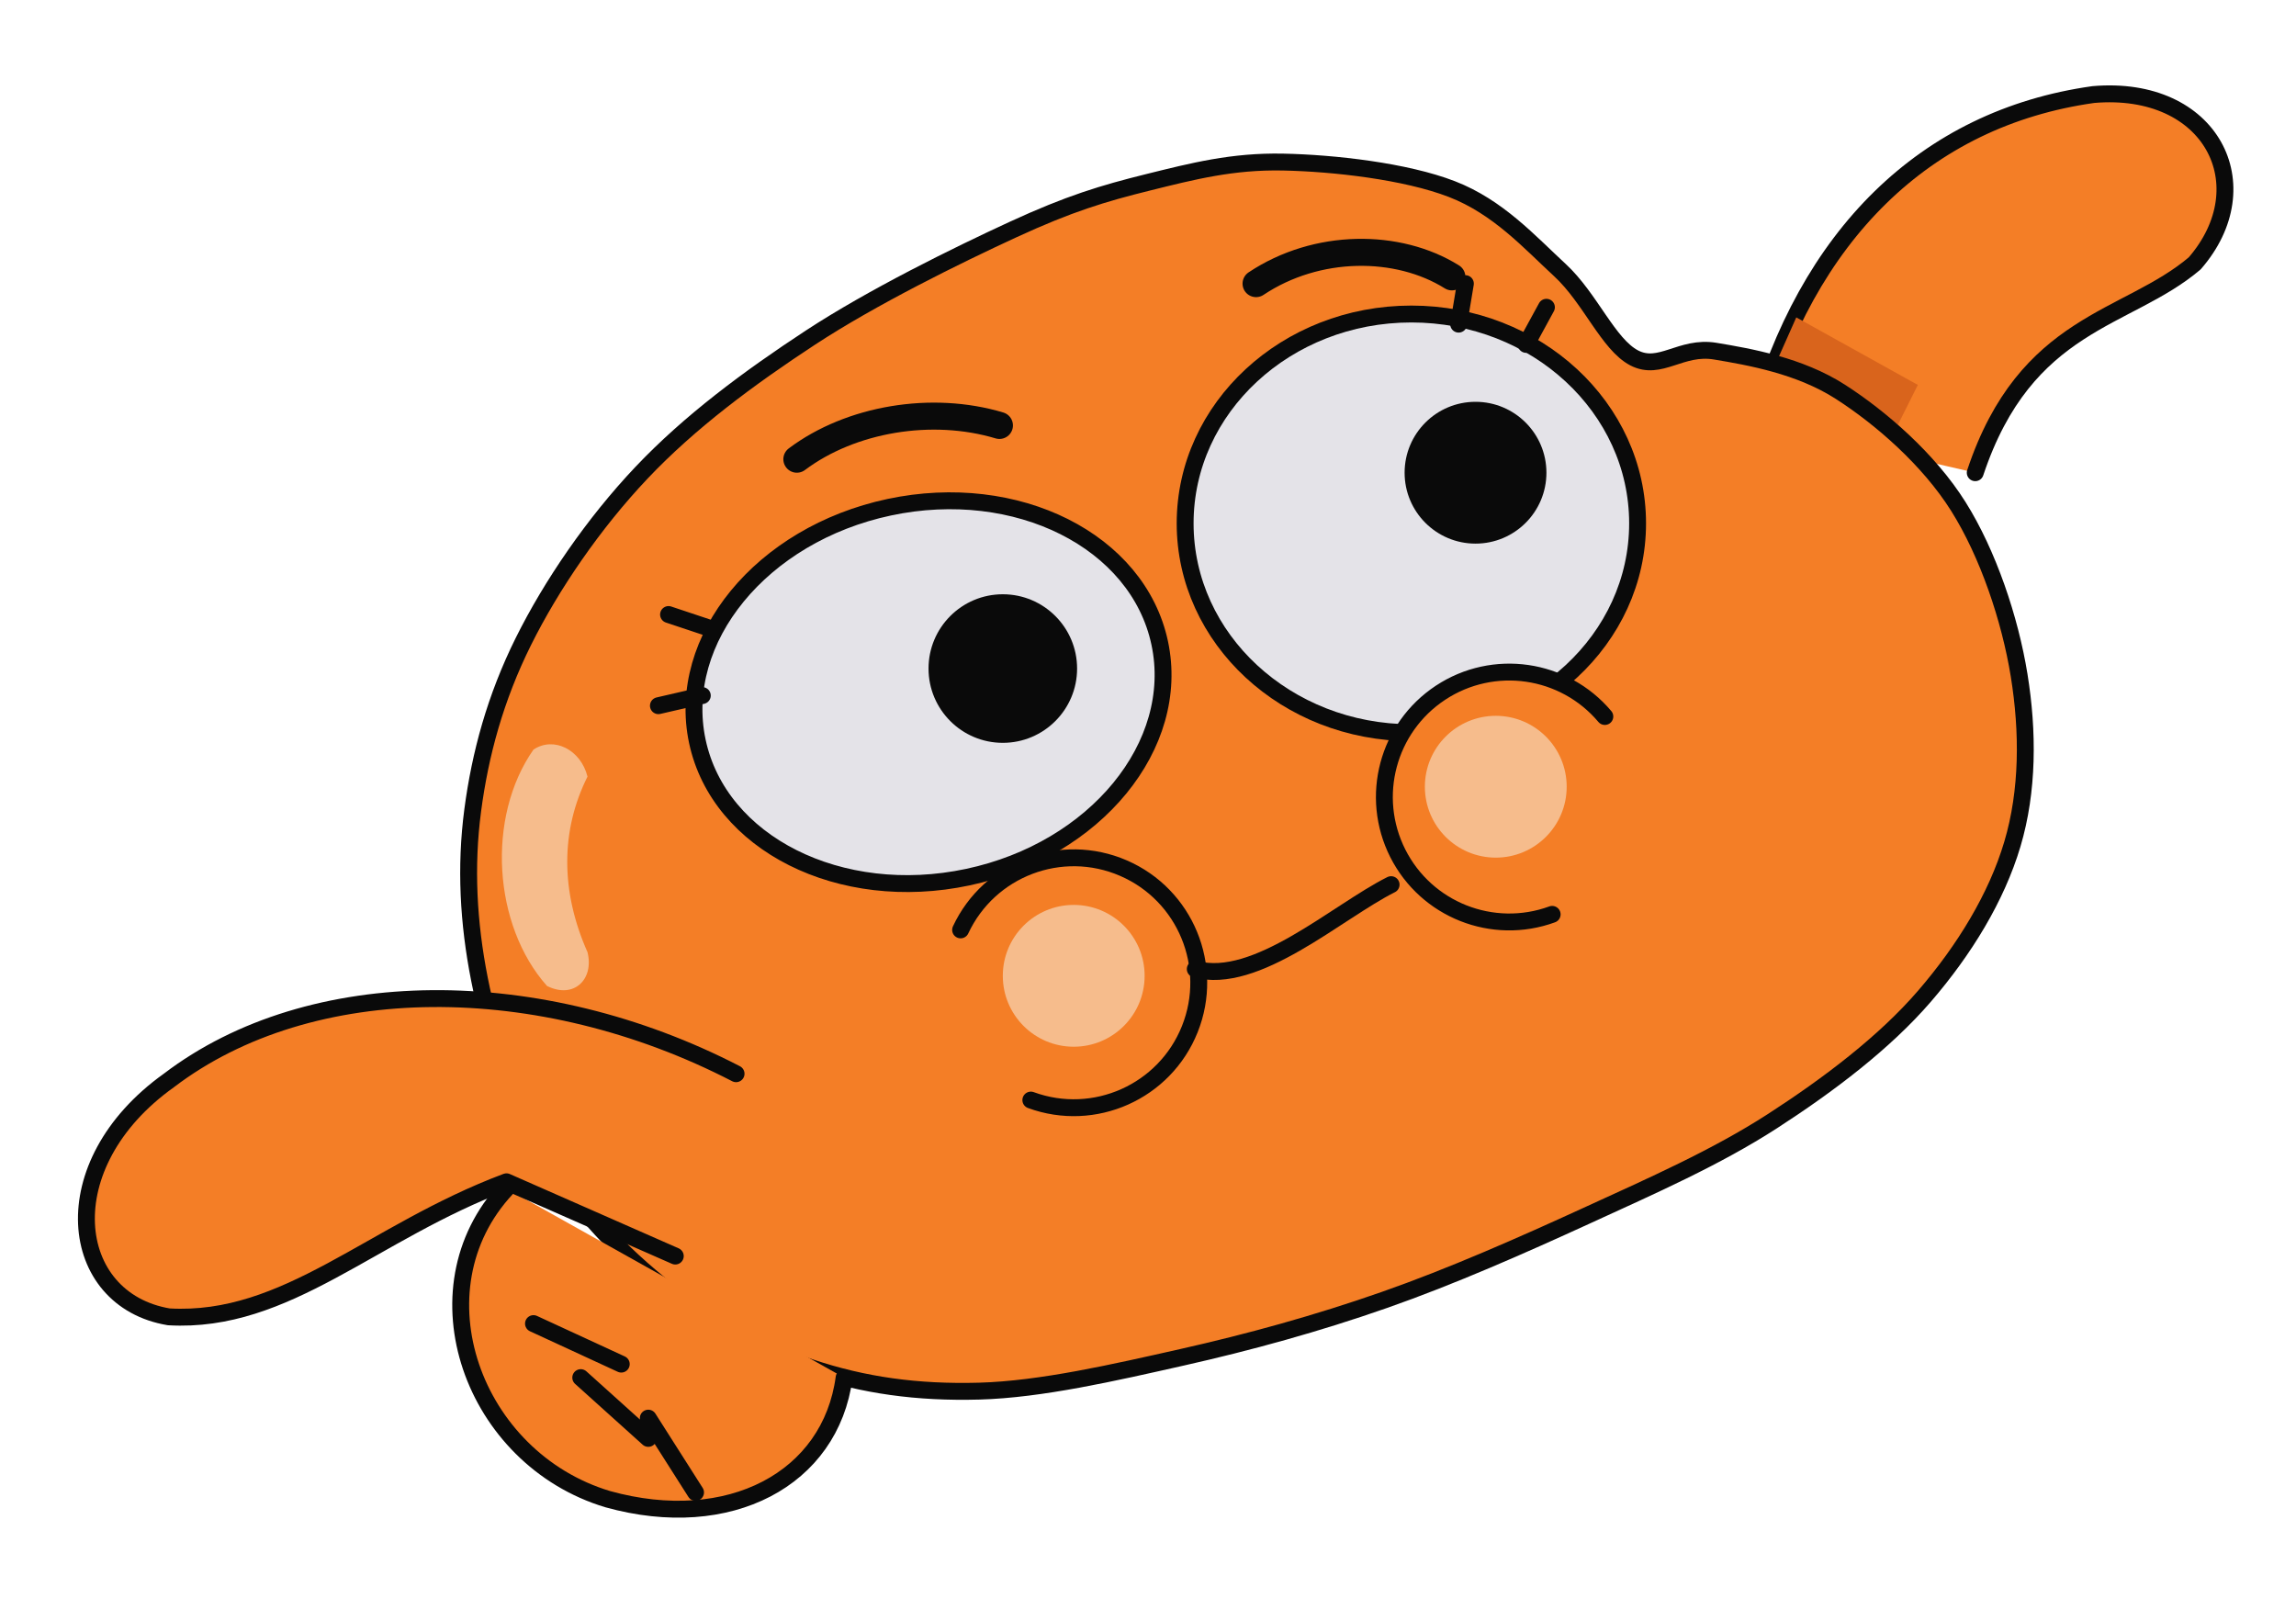
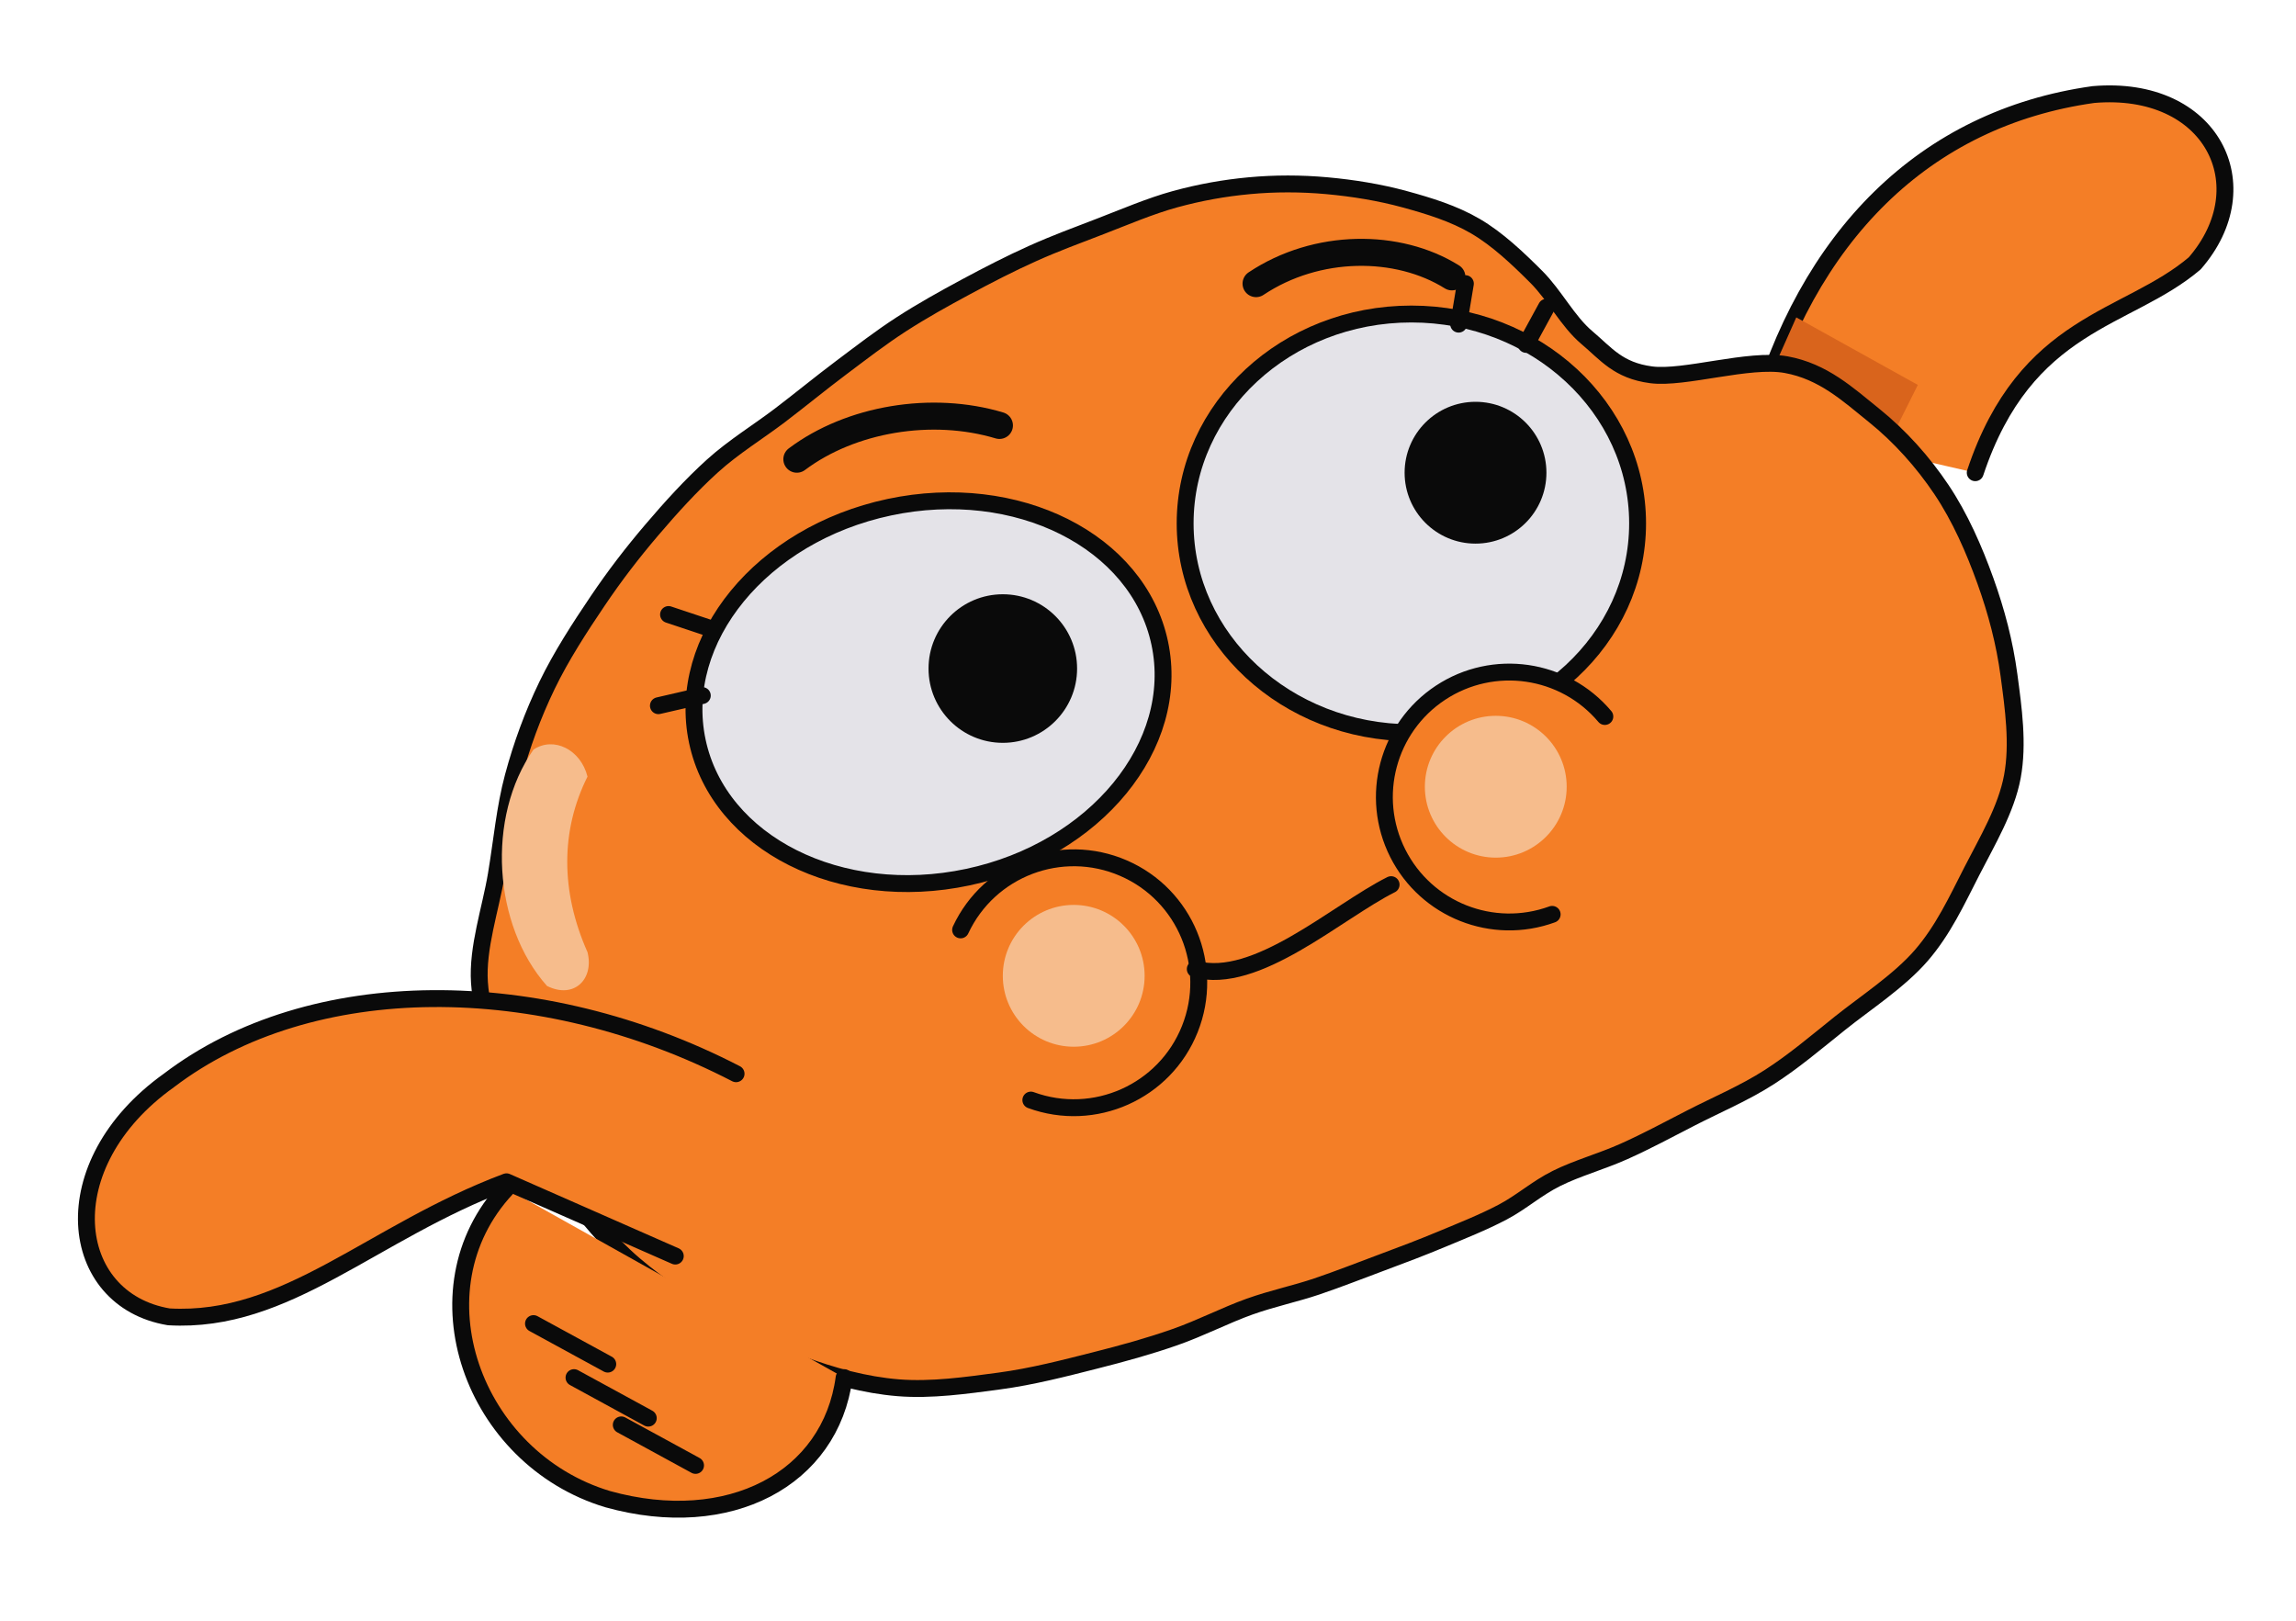
<svg xmlns="http://www.w3.org/2000/svg" viewBox="0 0 680 480" width="680" height="480">
  <path d="M520 125C535 70 570 35 620 28c35-3 50 27 30 50-20 17-50 17-65 62" fill="#f47e26" stroke="#0a0a0a" stroke-width="5" stroke-linecap="round" stroke-linejoin="round" />
  <path d="M524 112l34 22 10-20-36-20z" fill="#d9641c" />
-   <path d="M380 48C395.0 48.3 416.3 50.7 430 56C443.7 61.3 453.0 71.7 462 80C471.0 88.3 476.3 102.0 484 106C491.7 110.0 497.8 102.3 508 104C518.2 105.7 533.0 108.3 545 116C557.0 123.7 571.2 136.0 580 150C588.8 164.0 595.3 183.3 598 200C600.7 216.7 600.7 234.2 596 250C591.3 265.8 581.8 281.3 570 295C558.2 308.7 541.7 321.2 525 332C508.3 342.8 489.2 351.2 470 360C450.8 368.8 430.0 378.0 410 385C390.0 392.0 370.0 397.5 350 402C330.0 406.5 308.3 411.5 290 412C271.7 412.5 255.8 410.3 240 405C224.2 399.7 208.3 390.8 195 380C181.7 369.2 168.8 355.0 160 340C151.2 325.0 145.3 306.7 142 290C138.7 273.3 137.8 256.7 140 240C142.2 223.3 146.7 206.7 155 190C163.3 173.3 175.8 155.0 190 140C204.2 125.0 221.7 112.0 240 100C258.3 88.0 283.3 75.7 300 68C316.7 60.3 326.7 57.3 340 54C353.3 50.7 365.0 47.7 380 48Z" fill="#f47e26" stroke="#0a0a0a" stroke-width="5" stroke-linecap="round" stroke-linejoin="round" />
+   <path d="M370 55C377.5 54.3 385.3 54.3 393 55C400.7 55.7 408.7 57.0 416 59C423.3 61.0 430.5 63.2 437 67C443.5 70.8 449.5 76.5 455 82C460.5 87.5 464.3 95.2 470 100C475.7 104.8 479.2 109.7 489 111C498.8 112.3 518.0 106.0 529 108C540.0 110.0 547.3 116.8 555 123C562.7 129.2 569.5 136.8 575 145C580.5 153.2 584.7 162.8 588 172C591.3 181.2 593.7 190.3 595 200C596.3 209.7 597.8 220.3 596 230C594.2 239.7 588.5 249.2 584 258C579.5 266.8 575.5 275.5 569 283C562.5 290.5 552.5 297.0 545 303C537.5 309.0 531.3 314.3 524 319C516.7 323.7 508.2 327.3 501 331C493.8 334.7 487.7 338.0 481 341C474.3 344.0 467.0 346.0 461 349C455.0 352.0 450.7 356.0 445 359C439.3 362.0 433.0 364.5 427 367C421.0 369.5 415.2 371.7 409 374C402.8 376.3 396.5 378.8 390 381C383.5 383.2 377.0 384.5 370 387C363.0 389.5 355.7 393.3 348 396C340.3 398.7 332.7 400.8 324 403C315.3 405.2 305.7 407.7 296 409C286.3 410.3 275.8 411.8 266 411C256.2 410.2 246.3 407.5 237 404C227.7 400.5 218.7 395.3 210 390C201.3 384.7 192.5 379.0 185 372C177.5 365.0 170.7 356.5 165 348C159.3 339.5 154.8 330.5 151 321C147.2 311.5 142.7 301.3 142 291C141.3 280.7 145.3 269.2 147 259C148.7 248.8 149.5 239.3 152 230C154.5 220.7 157.8 211.7 162 203C166.2 194.3 171.8 185.7 177 178C182.2 170.3 187.3 163.7 193 157C198.7 150.3 204.7 143.7 211 138C217.3 132.3 224.7 127.8 231 123C237.3 118.2 243.0 113.5 249 109C255.0 104.5 260.8 100.0 267 96C273.2 92.0 279.5 88.5 286 85C292.5 81.5 299.3 78.0 306 75C312.7 72.0 319.0 69.7 326 67C333.0 64.3 340.7 61.0 348 59C355.3 57.0 362.5 55.7 370 55Z" fill="#f47e26" stroke="#0a0a0a" stroke-width="5" stroke-linecap="round" stroke-linejoin="round" />
  <path d="M158 222c-14 20-12 52 4 70 8 4 14-2 12-10-8-18-8-36 0-52-2-8-10-12-16-8z" fill="#f6bc8c" />
  <path d="M150 352c-28 30-10 80 30 92 36 10 66-6 70-36" fill="#f47e26" stroke="#0a0a0a" stroke-width="5" stroke-linecap="round" stroke-linejoin="round" />
-   <path d="M158 392l26 12M172 408l20 18M192 420l14 22" fill="none" stroke="#0a0a0a" stroke-width="5" stroke-linecap="round" stroke-linejoin="round" />
+   <path d="M158 392l22 12M170 408l22 12M184 422l22 12" fill="none" stroke="#0a0a0a" stroke-width="5" stroke-linecap="round" stroke-linejoin="round" />
  <path d="M218 318C160 288 92 288 50 320c-35 25-30 65 0 70 35 2 60-25 100-40L200 372" fill="#f47e26" stroke="#0a0a0a" stroke-width="5" stroke-linecap="round" stroke-linejoin="round" />
  <ellipse cx="275" cy="205" rx="70" ry="56" transform="rotate(-12 275 205)" fill="#e4e3e8" stroke="#0a0a0a" stroke-width="5" stroke-linecap="round" stroke-linejoin="round" />
  <ellipse cx="418" cy="155" rx="67" ry="62" fill="#e4e3e8" stroke="#0a0a0a" stroke-width="5" stroke-linecap="round" stroke-linejoin="round" />
  <circle cx="297" cy="198" r="22" fill="#0a0a0a" />
  <circle cx="437" cy="140" r="21" fill="#0a0a0a" />
  <path d="M210 186l-12-4M208 206l-13 3M432 96l2-12M452 102l6-11" fill="none" stroke="#0a0a0a" stroke-width="5" stroke-linecap="round" stroke-linejoin="round" />
  <path d="M236 136c16-12 40-16 60-10M372 84c18-12 42-12 58-2" fill="none" stroke="#0a0a0a" stroke-width="8" stroke-linecap="round" stroke-linejoin="round" />
  <circle cx="318" cy="291" r="37" fill="#f47e26" />
  <path d="M284.5 275.4A37 37 0 1 1 305.3 325.8" fill="none" stroke="#0a0a0a" stroke-width="5" stroke-linecap="round" />
  <circle cx="447" cy="236" r="37" fill="#f47e26" />
  <path d="M475.3 212.2A37 37 0 1 0 459.7 270.8" fill="none" stroke="#0a0a0a" stroke-width="5" stroke-linecap="round" />
  <path d="M354 287C372 292 396 270 412 262" fill="none" stroke="#0a0a0a" stroke-width="5" stroke-linecap="round" stroke-linejoin="round" />
  <circle cx="318" cy="289" r="21" fill="#f6bc8c" />
  <circle cx="443" cy="233" r="21" fill="#f6bc8c" />
</svg>
